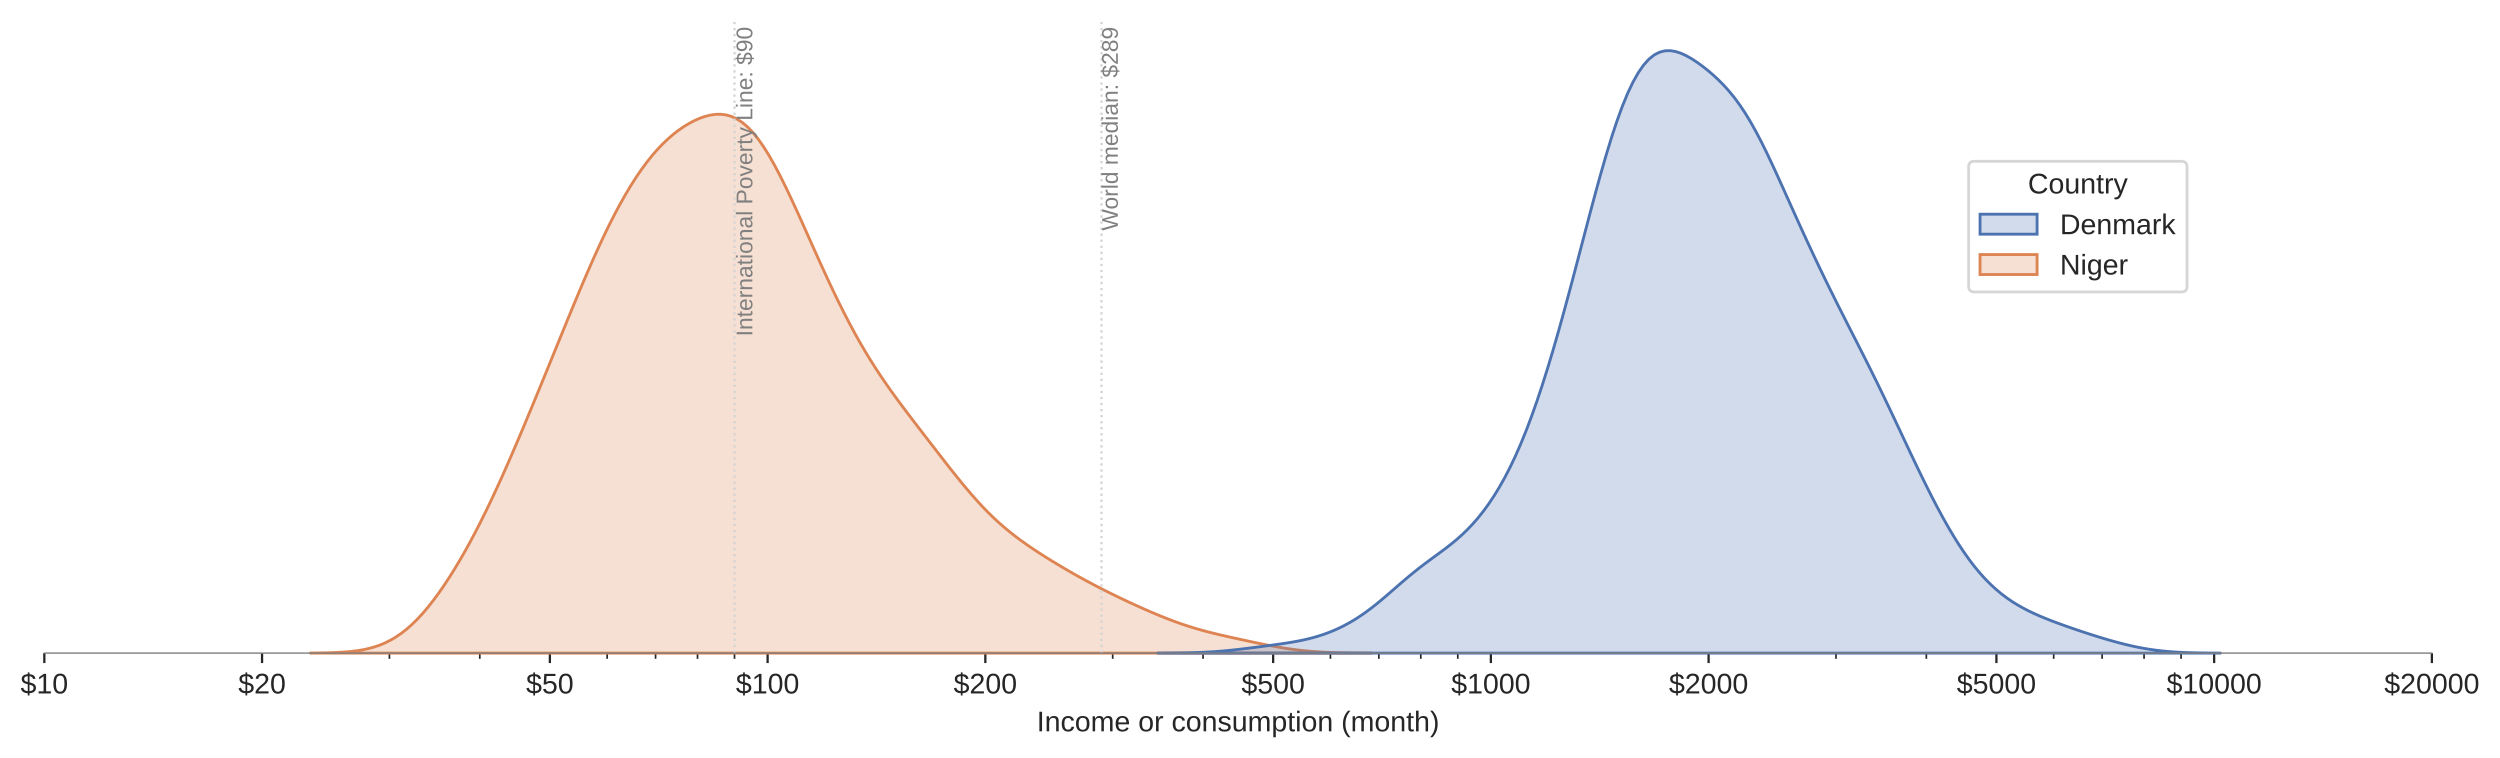
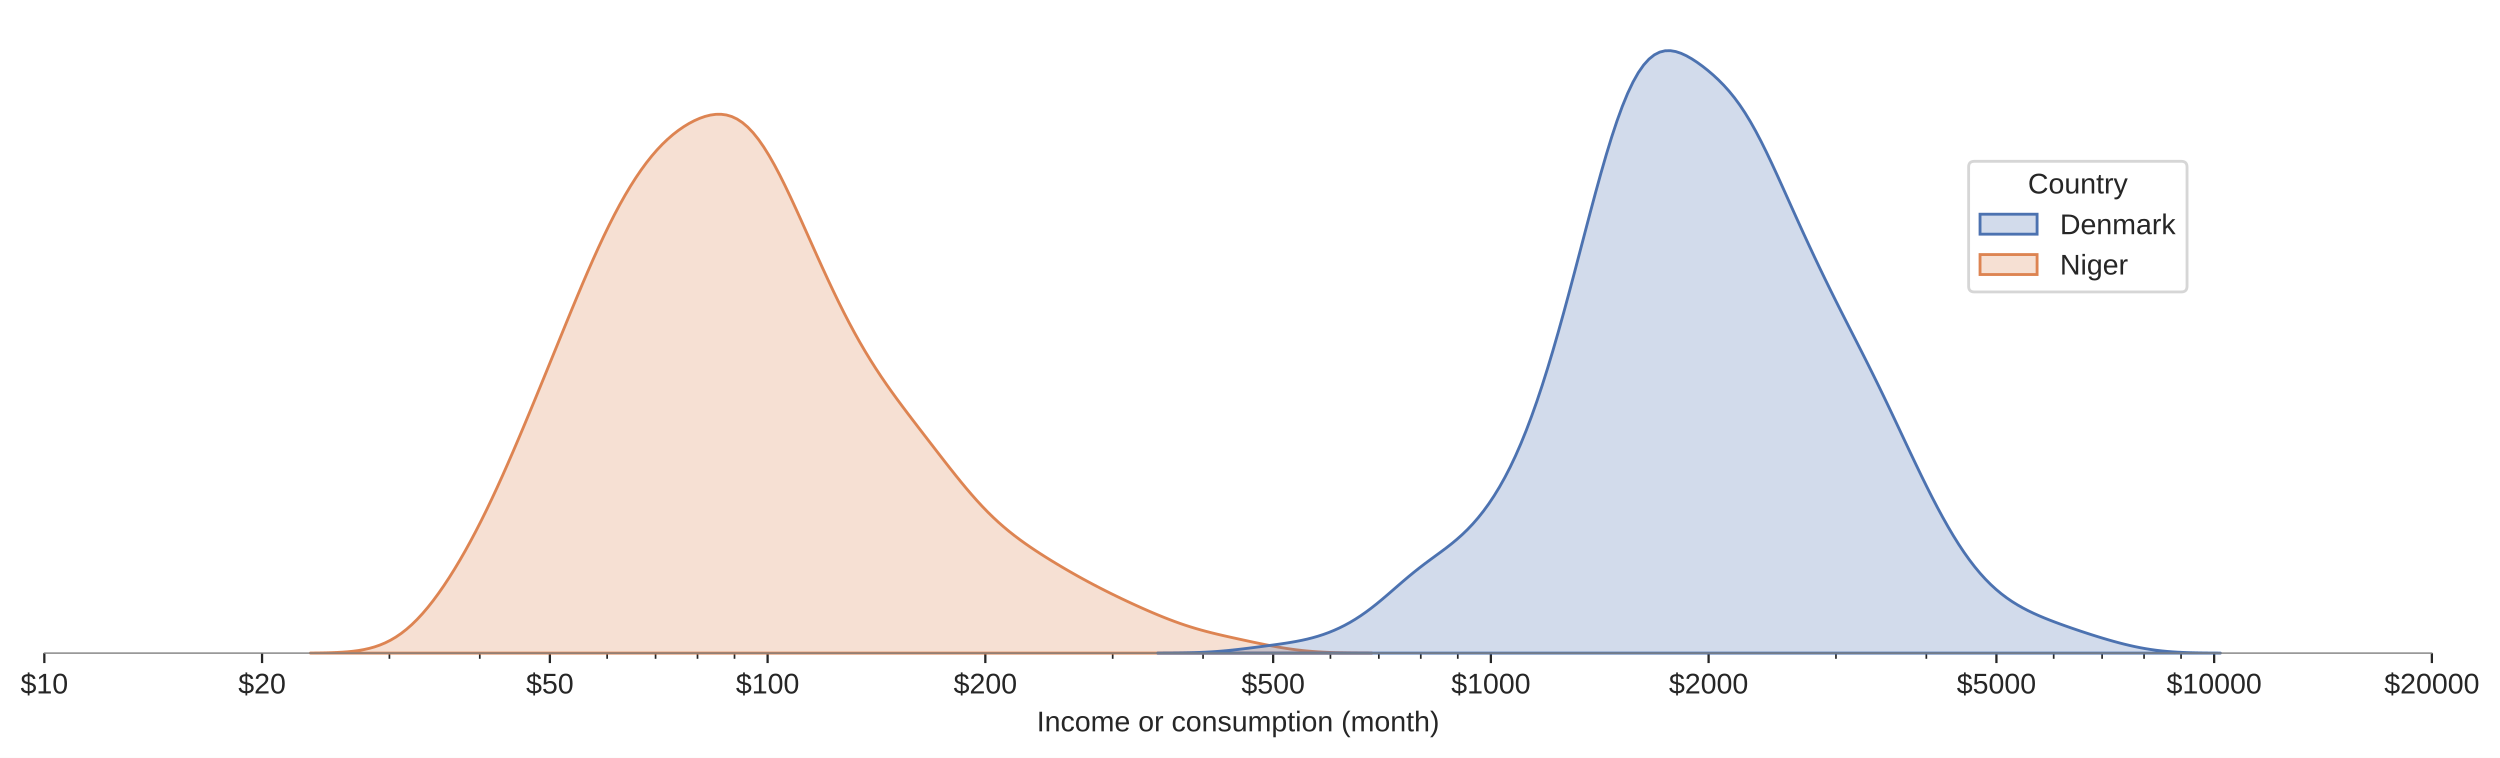
<svg xmlns="http://www.w3.org/2000/svg" xmlns:xlink="http://www.w3.org/1999/xlink" width="876.424pt" height="265.69pt" viewBox="0 0 876.424 265.69" version="1.1">
  <defs>
    <style type="text/css">*{stroke-linejoin: round; stroke-linecap: butt}</style>
  </defs>
  <g id="figure_1">
    <g id="patch_1">
      <path d="M 0 265.69  L 876.424 265.69  L 876.424 0  L 0 0  z " style="fill: #ffffff" />
    </g>
    <g id="axes_1">
      <g id="patch_2">
        <path d="M 15.541 228.96  L 852.541 228.96  L 852.541 7.2  L 15.541 7.2  z " style="fill: #ffffff" />
      </g>
      <g id="matplotlib.axis_1">
        <g id="xtick_1">
          <g id="line2d_1">
            <defs>
-               <path id="ma1f8198d21" d="M 0 0  L 0 3.5  " style="stroke: #262626; stroke-width: 0.8" />
+               <path id="mecbe6abd04" d="M 0 0  L 0 3.5  " style="stroke: #262626; stroke-width: 0.8" />
            </defs>
            <g>
-               <use xlink:href="#ma1f8198d21" x="15.541" y="228.96" style="fill: #262626; stroke: #262626; stroke-width: 0.8" />
+               <use xlink:href="#mecbe6abd04" x="15.541" y="228.96" style="fill: #262626; stroke: #262626; stroke-width: 0.8" />
            </g>
          </g>
          <g id="text_1">
            <text style="font-size: 10px; font-family: 'Arial', 'DejaVu Sans', 'Liberation Sans', 'Bitstream Vera Sans', sans-serif; text-anchor: middle; fill: #262626" x="15.541" y="243.118" transform="rotate(-0 15.54141 243.1178)">$10</text>
          </g>
        </g>
        <g id="xtick_2">
          <g id="line2d_2">
            <g>
-               <use xlink:href="#ma1f8198d21" x="91.87" y="228.96" style="fill: #262626; stroke: #262626; stroke-width: 0.8" />
+               <use xlink:href="#mecbe6abd04" x="91.87" y="228.96" style="fill: #262626; stroke: #262626; stroke-width: 0.8" />
            </g>
          </g>
          <g id="text_2">
            <text style="font-size: 10px; font-family: 'Arial', 'DejaVu Sans', 'Liberation Sans', 'Bitstream Vera Sans', sans-serif; text-anchor: middle; fill: #262626" x="91.87" y="243.118" transform="rotate(-0 91.86974 243.1178)">$20</text>
          </g>
        </g>
        <g id="xtick_3">
          <g id="line2d_3">
            <g>
-               <use xlink:href="#ma1f8198d21" x="192.77" y="228.96" style="fill: #262626; stroke: #262626; stroke-width: 0.8" />
+               <use xlink:href="#mecbe6abd04" x="192.77" y="228.96" style="fill: #262626; stroke: #262626; stroke-width: 0.8" />
            </g>
          </g>
          <g id="text_3">
            <text style="font-size: 10px; font-family: 'Arial', 'DejaVu Sans', 'Liberation Sans', 'Bitstream Vera Sans', sans-serif; text-anchor: middle; fill: #262626" x="192.77" y="243.118" transform="rotate(-0 192.7703 243.1178)">$50</text>
          </g>
        </g>
        <g id="xtick_4">
          <g id="line2d_4">
            <g>
-               <use xlink:href="#ma1f8198d21" x="269.099" y="228.96" style="fill: #262626; stroke: #262626; stroke-width: 0.8" />
+               <use xlink:href="#mecbe6abd04" x="269.099" y="228.96" style="fill: #262626; stroke: #262626; stroke-width: 0.8" />
            </g>
          </g>
          <g id="text_4">
            <text style="font-size: 10px; font-family: 'Arial', 'DejaVu Sans', 'Liberation Sans', 'Bitstream Vera Sans', sans-serif; text-anchor: middle; fill: #262626" x="269.099" y="243.118" transform="rotate(-0 269.0986 243.1178)">$100</text>
          </g>
        </g>
        <g id="xtick_5">
          <g id="line2d_5">
            <g>
-               <use xlink:href="#ma1f8198d21" x="345.427" y="228.96" style="fill: #262626; stroke: #262626; stroke-width: 0.8" />
+               <use xlink:href="#mecbe6abd04" x="345.427" y="228.96" style="fill: #262626; stroke: #262626; stroke-width: 0.8" />
            </g>
          </g>
          <g id="text_5">
            <text style="font-size: 10px; font-family: 'Arial', 'DejaVu Sans', 'Liberation Sans', 'Bitstream Vera Sans', sans-serif; text-anchor: middle; fill: #262626" x="345.427" y="243.118" transform="rotate(-0 345.427 243.1178)">$200</text>
          </g>
        </g>
        <g id="xtick_6">
          <g id="line2d_6">
            <g>
-               <use xlink:href="#ma1f8198d21" x="446.328" y="228.96" style="fill: #262626; stroke: #262626; stroke-width: 0.8" />
+               <use xlink:href="#mecbe6abd04" x="446.328" y="228.96" style="fill: #262626; stroke: #262626; stroke-width: 0.8" />
            </g>
          </g>
          <g id="text_6">
            <text style="font-size: 10px; font-family: 'Arial', 'DejaVu Sans', 'Liberation Sans', 'Bitstream Vera Sans', sans-serif; text-anchor: middle; fill: #262626" x="446.328" y="243.118" transform="rotate(-0 446.3275 243.1178)">$500</text>
          </g>
        </g>
        <g id="xtick_7">
          <g id="line2d_7">
            <g>
-               <use xlink:href="#ma1f8198d21" x="522.656" y="228.96" style="fill: #262626; stroke: #262626; stroke-width: 0.8" />
+               <use xlink:href="#mecbe6abd04" x="522.656" y="228.96" style="fill: #262626; stroke: #262626; stroke-width: 0.8" />
            </g>
          </g>
          <g id="text_7">
            <text style="font-size: 10px; font-family: 'Arial', 'DejaVu Sans', 'Liberation Sans', 'Bitstream Vera Sans', sans-serif; text-anchor: middle; fill: #262626" x="522.656" y="243.118" transform="rotate(-0 522.6559 243.1178)">$1000</text>
          </g>
        </g>
        <g id="xtick_8">
          <g id="line2d_8">
            <g>
-               <use xlink:href="#ma1f8198d21" x="598.984" y="228.96" style="fill: #262626; stroke: #262626; stroke-width: 0.8" />
+               <use xlink:href="#mecbe6abd04" x="598.984" y="228.96" style="fill: #262626; stroke: #262626; stroke-width: 0.8" />
            </g>
          </g>
          <g id="text_8">
            <text style="font-size: 10px; font-family: 'Arial', 'DejaVu Sans', 'Liberation Sans', 'Bitstream Vera Sans', sans-serif; text-anchor: middle; fill: #262626" x="598.984" y="243.118" transform="rotate(-0 598.9842 243.1178)">$2000</text>
          </g>
        </g>
        <g id="xtick_9">
          <g id="line2d_9">
            <g>
-               <use xlink:href="#ma1f8198d21" x="699.885" y="228.96" style="fill: #262626; stroke: #262626; stroke-width: 0.8" />
+               <use xlink:href="#mecbe6abd04" x="699.885" y="228.96" style="fill: #262626; stroke: #262626; stroke-width: 0.8" />
            </g>
          </g>
          <g id="text_9">
            <text style="font-size: 10px; font-family: 'Arial', 'DejaVu Sans', 'Liberation Sans', 'Bitstream Vera Sans', sans-serif; text-anchor: middle; fill: #262626" x="699.885" y="243.118" transform="rotate(-0 699.8847 243.1178)">$5000</text>
          </g>
        </g>
        <g id="xtick_10">
          <g id="line2d_10">
            <g>
-               <use xlink:href="#ma1f8198d21" x="776.213" y="228.96" style="fill: #262626; stroke: #262626; stroke-width: 0.8" />
+               <use xlink:href="#mecbe6abd04" x="776.213" y="228.96" style="fill: #262626; stroke: #262626; stroke-width: 0.8" />
            </g>
          </g>
          <g id="text_10">
            <text style="font-size: 10px; font-family: 'Arial', 'DejaVu Sans', 'Liberation Sans', 'Bitstream Vera Sans', sans-serif; text-anchor: middle; fill: #262626" x="776.213" y="243.118" transform="rotate(-0 776.2131 243.1178)">$10000</text>
          </g>
        </g>
        <g id="xtick_11">
          <g id="line2d_11">
            <g>
-               <use xlink:href="#ma1f8198d21" x="852.541" y="228.96" style="fill: #262626; stroke: #262626; stroke-width: 0.8" />
+               <use xlink:href="#mecbe6abd04" x="852.541" y="228.96" style="fill: #262626; stroke: #262626; stroke-width: 0.8" />
            </g>
          </g>
          <g id="text_11">
            <text style="font-size: 10px; font-family: 'Arial', 'DejaVu Sans', 'Liberation Sans', 'Bitstream Vera Sans', sans-serif; text-anchor: middle; fill: #262626" x="852.541" y="243.118" transform="rotate(-0 852.5414 243.1178)">$20000</text>
          </g>
        </g>
        <g id="xtick_12">
          <g id="line2d_12">
            <defs>
-               <path id="med3a5dc1b5" d="M 0 0  L 0 2  " style="stroke: #262626; stroke-width: 0.6" />
+               <path id="mbf387635a9" d="M 0 0  L 0 2  " style="stroke: #262626; stroke-width: 0.6" />
            </defs>
            <g>
-               <use xlink:href="#med3a5dc1b5" x="136.519" y="228.96" style="fill: #262626; stroke: #262626; stroke-width: 0.6" />
+               <use xlink:href="#mbf387635a9" x="136.519" y="228.96" style="fill: #262626; stroke: #262626; stroke-width: 0.6" />
            </g>
          </g>
        </g>
        <g id="xtick_13">
          <g id="line2d_13">
            <g>
-               <use xlink:href="#med3a5dc1b5" x="168.198" y="228.96" style="fill: #262626; stroke: #262626; stroke-width: 0.6" />
+               <use xlink:href="#mbf387635a9" x="168.198" y="228.96" style="fill: #262626; stroke: #262626; stroke-width: 0.6" />
            </g>
          </g>
        </g>
        <g id="xtick_14">
          <g id="line2d_14">
            <g>
-               <use xlink:href="#med3a5dc1b5" x="212.847" y="228.96" style="fill: #262626; stroke: #262626; stroke-width: 0.6" />
+               <use xlink:href="#mbf387635a9" x="212.847" y="228.96" style="fill: #262626; stroke: #262626; stroke-width: 0.6" />
            </g>
          </g>
        </g>
        <g id="xtick_15">
          <g id="line2d_15">
            <g>
-               <use xlink:href="#med3a5dc1b5" x="229.822" y="228.96" style="fill: #262626; stroke: #262626; stroke-width: 0.6" />
+               <use xlink:href="#mbf387635a9" x="229.822" y="228.96" style="fill: #262626; stroke: #262626; stroke-width: 0.6" />
            </g>
          </g>
        </g>
        <g id="xtick_16">
          <g id="line2d_16">
            <g>
-               <use xlink:href="#med3a5dc1b5" x="244.526" y="228.96" style="fill: #262626; stroke: #262626; stroke-width: 0.6" />
+               <use xlink:href="#mbf387635a9" x="244.526" y="228.96" style="fill: #262626; stroke: #262626; stroke-width: 0.6" />
            </g>
          </g>
        </g>
        <g id="xtick_17">
          <g id="line2d_17">
            <g>
-               <use xlink:href="#med3a5dc1b5" x="257.496" y="228.96" style="fill: #262626; stroke: #262626; stroke-width: 0.6" />
+               <use xlink:href="#mbf387635a9" x="257.496" y="228.96" style="fill: #262626; stroke: #262626; stroke-width: 0.6" />
            </g>
          </g>
        </g>
        <g id="xtick_18">
          <g id="line2d_18">
            <g>
-               <use xlink:href="#med3a5dc1b5" x="390.076" y="228.96" style="fill: #262626; stroke: #262626; stroke-width: 0.6" />
+               <use xlink:href="#mbf387635a9" x="390.076" y="228.96" style="fill: #262626; stroke: #262626; stroke-width: 0.6" />
            </g>
          </g>
        </g>
        <g id="xtick_19">
          <g id="line2d_19">
            <g>
-               <use xlink:href="#med3a5dc1b5" x="421.755" y="228.96" style="fill: #262626; stroke: #262626; stroke-width: 0.6" />
+               <use xlink:href="#mbf387635a9" x="421.755" y="228.96" style="fill: #262626; stroke: #262626; stroke-width: 0.6" />
            </g>
          </g>
        </g>
        <g id="xtick_20">
          <g id="line2d_20">
            <g>
-               <use xlink:href="#med3a5dc1b5" x="466.404" y="228.96" style="fill: #262626; stroke: #262626; stroke-width: 0.6" />
+               <use xlink:href="#mbf387635a9" x="466.404" y="228.96" style="fill: #262626; stroke: #262626; stroke-width: 0.6" />
            </g>
          </g>
        </g>
        <g id="xtick_21">
          <g id="line2d_21">
            <g>
-               <use xlink:href="#med3a5dc1b5" x="483.379" y="228.96" style="fill: #262626; stroke: #262626; stroke-width: 0.6" />
+               <use xlink:href="#mbf387635a9" x="483.379" y="228.96" style="fill: #262626; stroke: #262626; stroke-width: 0.6" />
            </g>
          </g>
        </g>
        <g id="xtick_22">
          <g id="line2d_22">
            <g>
-               <use xlink:href="#med3a5dc1b5" x="498.084" y="228.96" style="fill: #262626; stroke: #262626; stroke-width: 0.6" />
+               <use xlink:href="#mbf387635a9" x="498.084" y="228.96" style="fill: #262626; stroke: #262626; stroke-width: 0.6" />
            </g>
          </g>
        </g>
        <g id="xtick_23">
          <g id="line2d_23">
            <g>
-               <use xlink:href="#med3a5dc1b5" x="511.054" y="228.96" style="fill: #262626; stroke: #262626; stroke-width: 0.6" />
+               <use xlink:href="#mbf387635a9" x="511.054" y="228.96" style="fill: #262626; stroke: #262626; stroke-width: 0.6" />
            </g>
          </g>
        </g>
        <g id="xtick_24">
          <g id="line2d_24">
            <g>
-               <use xlink:href="#med3a5dc1b5" x="643.633" y="228.96" style="fill: #262626; stroke: #262626; stroke-width: 0.6" />
+               <use xlink:href="#mbf387635a9" x="643.633" y="228.96" style="fill: #262626; stroke: #262626; stroke-width: 0.6" />
            </g>
          </g>
        </g>
        <g id="xtick_25">
          <g id="line2d_25">
            <g>
-               <use xlink:href="#med3a5dc1b5" x="675.313" y="228.96" style="fill: #262626; stroke: #262626; stroke-width: 0.6" />
+               <use xlink:href="#mbf387635a9" x="675.313" y="228.96" style="fill: #262626; stroke: #262626; stroke-width: 0.6" />
            </g>
          </g>
        </g>
        <g id="xtick_26">
          <g id="line2d_26">
            <g>
-               <use xlink:href="#med3a5dc1b5" x="719.962" y="228.96" style="fill: #262626; stroke: #262626; stroke-width: 0.6" />
+               <use xlink:href="#mbf387635a9" x="719.962" y="228.96" style="fill: #262626; stroke: #262626; stroke-width: 0.6" />
            </g>
          </g>
        </g>
        <g id="xtick_27">
          <g id="line2d_27">
            <g>
-               <use xlink:href="#med3a5dc1b5" x="736.937" y="228.96" style="fill: #262626; stroke: #262626; stroke-width: 0.6" />
+               <use xlink:href="#mbf387635a9" x="736.937" y="228.96" style="fill: #262626; stroke: #262626; stroke-width: 0.6" />
            </g>
          </g>
        </g>
        <g id="xtick_28">
          <g id="line2d_28">
            <g>
-               <use xlink:href="#med3a5dc1b5" x="751.641" y="228.96" style="fill: #262626; stroke: #262626; stroke-width: 0.6" />
+               <use xlink:href="#mbf387635a9" x="751.641" y="228.96" style="fill: #262626; stroke: #262626; stroke-width: 0.6" />
            </g>
          </g>
        </g>
        <g id="xtick_29">
          <g id="line2d_29">
            <g>
-               <use xlink:href="#med3a5dc1b5" x="764.611" y="228.96" style="fill: #262626; stroke: #262626; stroke-width: 0.6" />
+               <use xlink:href="#mbf387635a9" x="764.611" y="228.96" style="fill: #262626; stroke: #262626; stroke-width: 0.6" />
            </g>
          </g>
        </g>
        <g id="text_12">
          <text style="font-size: 10px; font-family: 'Arial', 'DejaVu Sans', 'Liberation Sans', 'Bitstream Vera Sans', sans-serif; text-anchor: middle; fill: #262626" x="434.041" y="256.385" transform="rotate(-0 434.0414 256.385)">Income or consumption (month)</text>
        </g>
      </g>
      <g id="matplotlib.axis_2" />
      <g id="FillBetweenPolyCollection_1">
        <defs>
-           <path id="m4225e11577" d="M 108.839 -36.759  L 108.839 -36.73  L 110.709 -36.73  L 112.578 -36.73  L 114.448 -36.73  L 116.317 -36.73  L 118.187 -36.73  L 120.056 -36.73  L 121.926 -36.73  L 123.795 -36.73  L 125.665 -36.73  L 127.534 -36.73  L 129.404 -36.73  L 131.273 -36.73  L 133.143 -36.73  L 135.012 -36.73  L 136.882 -36.73  L 138.751 -36.73  L 140.621 -36.73  L 142.49 -36.73  L 144.36 -36.73  L 146.229 -36.73  L 148.099 -36.73  L 149.968 -36.73  L 151.837 -36.73  L 153.707 -36.73  L 155.576 -36.73  L 157.446 -36.73  L 159.315 -36.73  L 161.185 -36.73  L 163.054 -36.73  L 164.924 -36.73  L 166.793 -36.73  L 168.663 -36.73  L 170.532 -36.73  L 172.402 -36.73  L 174.271 -36.73  L 176.141 -36.73  L 178.01 -36.73  L 179.88 -36.73  L 181.749 -36.73  L 183.619 -36.73  L 185.488 -36.73  L 187.358 -36.73  L 189.227 -36.73  L 191.097 -36.73  L 192.966 -36.73  L 194.836 -36.73  L 196.705 -36.73  L 198.575 -36.73  L 200.444 -36.73  L 202.314 -36.73  L 204.183 -36.73  L 206.053 -36.73  L 207.922 -36.73  L 209.792 -36.73  L 211.661 -36.73  L 213.531 -36.73  L 215.4 -36.73  L 217.27 -36.73  L 219.139 -36.73  L 221.009 -36.73  L 222.878 -36.73  L 224.748 -36.73  L 226.617 -36.73  L 228.487 -36.73  L 230.356 -36.73  L 232.226 -36.73  L 234.095 -36.73  L 235.965 -36.73  L 237.834 -36.73  L 239.704 -36.73  L 241.573 -36.73  L 243.443 -36.73  L 245.312 -36.73  L 247.182 -36.73  L 249.051 -36.73  L 250.921 -36.73  L 252.79 -36.73  L 254.66 -36.73  L 256.529 -36.73  L 258.399 -36.73  L 260.268 -36.73  L 262.138 -36.73  L 264.007 -36.73  L 265.877 -36.73  L 267.746 -36.73  L 269.616 -36.73  L 271.485 -36.73  L 273.355 -36.73  L 275.224 -36.73  L 277.094 -36.73  L 278.963 -36.73  L 280.833 -36.73  L 282.702 -36.73  L 284.572 -36.73  L 286.441 -36.73  L 288.311 -36.73  L 290.18 -36.73  L 292.05 -36.73  L 293.919 -36.73  L 295.789 -36.73  L 297.658 -36.73  L 299.528 -36.73  L 301.397 -36.73  L 303.267 -36.73  L 305.136 -36.73  L 307.006 -36.73  L 308.875 -36.73  L 310.745 -36.73  L 312.614 -36.73  L 314.484 -36.73  L 316.353 -36.73  L 318.223 -36.73  L 320.092 -36.73  L 321.962 -36.73  L 323.831 -36.73  L 325.701 -36.73  L 327.57 -36.73  L 329.44 -36.73  L 331.309 -36.73  L 333.179 -36.73  L 335.048 -36.73  L 336.917 -36.73  L 338.787 -36.73  L 340.656 -36.73  L 342.526 -36.73  L 344.395 -36.73  L 346.265 -36.73  L 348.134 -36.73  L 350.004 -36.73  L 351.873 -36.73  L 353.743 -36.73  L 355.612 -36.73  L 357.482 -36.73  L 359.351 -36.73  L 361.221 -36.73  L 363.09 -36.73  L 364.96 -36.73  L 366.829 -36.73  L 368.699 -36.73  L 370.568 -36.73  L 372.438 -36.73  L 374.307 -36.73  L 376.177 -36.73  L 378.046 -36.73  L 379.916 -36.73  L 381.785 -36.73  L 383.655 -36.73  L 385.524 -36.73  L 387.394 -36.73  L 389.263 -36.73  L 391.133 -36.73  L 393.002 -36.73  L 394.872 -36.73  L 396.741 -36.73  L 398.611 -36.73  L 400.48 -36.73  L 402.35 -36.73  L 404.219 -36.73  L 406.089 -36.73  L 407.958 -36.73  L 409.828 -36.73  L 411.697 -36.73  L 413.567 -36.73  L 415.436 -36.73  L 417.306 -36.73  L 419.175 -36.73  L 421.045 -36.73  L 422.914 -36.73  L 424.784 -36.73  L 426.653 -36.73  L 428.523 -36.73  L 430.392 -36.73  L 432.262 -36.73  L 434.131 -36.73  L 436.001 -36.73  L 437.87 -36.73  L 439.74 -36.73  L 441.609 -36.73  L 443.479 -36.73  L 445.348 -36.73  L 447.218 -36.73  L 449.087 -36.73  L 450.957 -36.73  L 452.826 -36.73  L 454.696 -36.73  L 456.565 -36.73  L 458.435 -36.73  L 460.304 -36.73  L 462.174 -36.73  L 464.043 -36.73  L 465.913 -36.73  L 467.782 -36.73  L 469.652 -36.73  L 471.521 -36.73  L 473.391 -36.73  L 475.26 -36.73  L 477.13 -36.73  L 478.999 -36.73  L 480.869 -36.73  L 480.869 -36.743  L 480.869 -36.743  L 478.999 -36.75  L 477.13 -36.761  L 475.26 -36.776  L 473.391 -36.796  L 471.521 -36.825  L 469.652 -36.863  L 467.782 -36.914  L 465.913 -36.98  L 464.043 -37.065  L 462.174 -37.17  L 460.304 -37.299  L 458.435 -37.455  L 456.565 -37.64  L 454.696 -37.854  L 452.826 -38.099  L 450.957 -38.373  L 449.087 -38.675  L 447.218 -39.002  L 445.348 -39.351  L 443.479 -39.717  L 441.609 -40.098  L 439.74 -40.488  L 437.87 -40.885  L 436.001 -41.287  L 434.131 -41.693  L 432.262 -42.103  L 430.392 -42.519  L 428.523 -42.945  L 426.653 -43.384  L 424.784 -43.841  L 422.914 -44.32  L 421.045 -44.827  L 419.175 -45.363  L 417.306 -45.933  L 415.436 -46.538  L 413.567 -47.176  L 411.697 -47.849  L 409.828 -48.553  L 407.958 -49.287  L 406.089 -50.047  L 404.219 -50.831  L 402.35 -51.635  L 400.48 -52.458  L 398.611 -53.298  L 396.741 -54.153  L 394.872 -55.023  L 393.002 -55.908  L 391.133 -56.808  L 389.263 -57.724  L 387.394 -58.658  L 385.524 -59.609  L 383.655 -60.58  L 381.785 -61.57  L 379.916 -62.581  L 378.046 -63.613  L 376.177 -64.665  L 374.307 -65.737  L 372.438 -66.83  L 370.568 -67.943  L 368.699 -69.078  L 366.829 -70.236  L 364.96 -71.421  L 363.09 -72.636  L 361.221 -73.888  L 359.351 -75.183  L 357.482 -76.53  L 355.612 -77.939  L 353.743 -79.418  L 351.873 -80.976  L 350.004 -82.621  L 348.134 -84.359  L 346.265 -86.192  L 344.395 -88.122  L 342.526 -90.145  L 340.656 -92.255  L 338.787 -94.444  L 336.917 -96.7  L 335.048 -99.011  L 333.179 -101.365  L 331.309 -103.75  L 329.44 -106.155  L 327.57 -108.571  L 325.701 -110.993  L 323.831 -113.419  L 321.962 -115.849  L 320.092 -118.288  L 318.223 -120.744  L 316.353 -123.227  L 314.484 -125.749  L 312.614 -128.326  L 310.745 -130.973  L 308.875 -133.705  L 307.006 -136.538  L 305.136 -139.485  L 303.267 -142.557  L 301.397 -145.763  L 299.528 -149.108  L 297.658 -152.591  L 295.789 -156.211  L 293.919 -159.96  L 292.05 -163.827  L 290.18 -167.799  L 288.311 -171.856  L 286.441 -175.98  L 284.572 -180.147  L 282.702 -184.329  L 280.833 -188.498  L 278.963 -192.62  L 277.094 -196.658  L 275.224 -200.572  L 273.355 -204.321  L 271.485 -207.862  L 269.616 -211.153  L 267.746 -214.154  L 265.877 -216.834  L 264.007 -219.165  L 262.138 -221.131  L 260.268 -222.727  L 258.399 -223.956  L 256.529 -224.834  L 254.66 -225.382  L 252.79 -225.629  L 250.921 -225.607  L 249.051 -225.347  L 247.182 -224.877  L 245.312 -224.221  L 243.443 -223.397  L 241.573 -222.415  L 239.704 -221.28  L 237.834 -219.991  L 235.965 -218.541  L 234.095 -216.925  L 232.226 -215.135  L 230.356 -213.161  L 228.487 -210.999  L 226.617 -208.644  L 224.748 -206.093  L 222.878 -203.345  L 221.009 -200.401  L 219.139 -197.263  L 217.27 -193.937  L 215.4 -190.426  L 213.531 -186.739  L 211.661 -182.887  L 209.792 -178.883  L 207.922 -174.741  L 206.053 -170.48  L 204.183 -166.119  L 202.314 -161.676  L 200.444 -157.173  L 198.575 -152.627  L 196.705 -148.054  L 194.836 -143.468  L 192.966 -138.881  L 191.097 -134.302  L 189.227 -129.738  L 187.358 -125.198  L 185.488 -120.687  L 183.619 -116.213  L 181.749 -111.787  L 179.88 -107.418  L 178.01 -103.119  L 176.141 -98.901  L 174.271 -94.778  L 172.402 -90.759  L 170.532 -86.856  L 168.663 -83.074  L 166.793 -79.421  L 164.924 -75.898  L 163.054 -72.509  L 161.185 -69.255  L 159.315 -66.138  L 157.446 -63.16  L 155.576 -60.326  L 153.707 -57.641  L 151.837 -55.112  L 149.968 -52.747  L 148.099 -50.554  L 146.229 -48.54  L 144.36 -46.71  L 142.49 -45.068  L 140.621 -43.613  L 138.751 -42.34  L 136.882 -41.244  L 135.012 -40.313  L 133.143 -39.535  L 131.273 -38.895  L 129.404 -38.377  L 127.534 -37.964  L 125.665 -37.641  L 123.795 -37.392  L 121.926 -37.204  L 120.056 -37.064  L 118.187 -36.962  L 116.317 -36.888  L 114.448 -36.836  L 112.578 -36.8  L 110.709 -36.775  L 108.839 -36.759  z " style="stroke: #dd8452" />
+           <path id="m3362340165" d="M 108.839 -36.759  L 108.839 -36.73  L 110.709 -36.73  L 112.578 -36.73  L 114.448 -36.73  L 116.317 -36.73  L 118.187 -36.73  L 120.056 -36.73  L 121.926 -36.73  L 123.795 -36.73  L 125.665 -36.73  L 127.534 -36.73  L 129.404 -36.73  L 131.273 -36.73  L 133.143 -36.73  L 135.012 -36.73  L 136.882 -36.73  L 138.751 -36.73  L 140.621 -36.73  L 142.49 -36.73  L 144.36 -36.73  L 146.229 -36.73  L 148.099 -36.73  L 149.968 -36.73  L 151.837 -36.73  L 153.707 -36.73  L 155.576 -36.73  L 157.446 -36.73  L 159.315 -36.73  L 161.185 -36.73  L 163.054 -36.73  L 164.924 -36.73  L 166.793 -36.73  L 168.663 -36.73  L 170.532 -36.73  L 172.402 -36.73  L 174.271 -36.73  L 176.141 -36.73  L 178.01 -36.73  L 179.88 -36.73  L 181.749 -36.73  L 183.619 -36.73  L 185.488 -36.73  L 187.358 -36.73  L 189.227 -36.73  L 191.097 -36.73  L 192.966 -36.73  L 194.836 -36.73  L 196.705 -36.73  L 198.575 -36.73  L 200.444 -36.73  L 202.314 -36.73  L 204.183 -36.73  L 206.053 -36.73  L 207.922 -36.73  L 209.792 -36.73  L 211.661 -36.73  L 213.531 -36.73  L 215.4 -36.73  L 217.27 -36.73  L 219.139 -36.73  L 221.009 -36.73  L 222.878 -36.73  L 224.748 -36.73  L 226.617 -36.73  L 228.487 -36.73  L 230.356 -36.73  L 232.226 -36.73  L 234.095 -36.73  L 235.965 -36.73  L 237.834 -36.73  L 239.704 -36.73  L 241.573 -36.73  L 243.443 -36.73  L 245.312 -36.73  L 247.182 -36.73  L 249.051 -36.73  L 250.921 -36.73  L 252.79 -36.73  L 254.66 -36.73  L 256.529 -36.73  L 258.399 -36.73  L 260.268 -36.73  L 262.138 -36.73  L 264.007 -36.73  L 265.877 -36.73  L 267.746 -36.73  L 269.616 -36.73  L 271.485 -36.73  L 273.355 -36.73  L 275.224 -36.73  L 277.094 -36.73  L 278.963 -36.73  L 280.833 -36.73  L 282.702 -36.73  L 284.572 -36.73  L 286.441 -36.73  L 288.311 -36.73  L 290.18 -36.73  L 292.05 -36.73  L 293.919 -36.73  L 295.789 -36.73  L 297.658 -36.73  L 299.528 -36.73  L 301.397 -36.73  L 303.267 -36.73  L 305.136 -36.73  L 307.006 -36.73  L 308.875 -36.73  L 310.745 -36.73  L 312.614 -36.73  L 314.484 -36.73  L 316.353 -36.73  L 318.223 -36.73  L 320.092 -36.73  L 321.962 -36.73  L 323.831 -36.73  L 325.701 -36.73  L 327.57 -36.73  L 329.44 -36.73  L 331.309 -36.73  L 333.179 -36.73  L 335.048 -36.73  L 336.917 -36.73  L 338.787 -36.73  L 340.656 -36.73  L 342.526 -36.73  L 344.395 -36.73  L 346.265 -36.73  L 348.134 -36.73  L 350.004 -36.73  L 351.873 -36.73  L 353.743 -36.73  L 355.612 -36.73  L 357.482 -36.73  L 359.351 -36.73  L 361.221 -36.73  L 363.09 -36.73  L 364.96 -36.73  L 366.829 -36.73  L 368.699 -36.73  L 370.568 -36.73  L 372.438 -36.73  L 374.307 -36.73  L 376.177 -36.73  L 378.046 -36.73  L 379.916 -36.73  L 381.785 -36.73  L 383.655 -36.73  L 385.524 -36.73  L 387.394 -36.73  L 389.263 -36.73  L 391.133 -36.73  L 393.002 -36.73  L 394.872 -36.73  L 396.741 -36.73  L 398.611 -36.73  L 400.48 -36.73  L 402.35 -36.73  L 404.219 -36.73  L 406.089 -36.73  L 407.958 -36.73  L 409.828 -36.73  L 411.697 -36.73  L 413.567 -36.73  L 415.436 -36.73  L 417.306 -36.73  L 419.175 -36.73  L 421.045 -36.73  L 422.914 -36.73  L 424.784 -36.73  L 426.653 -36.73  L 428.523 -36.73  L 430.392 -36.73  L 432.262 -36.73  L 434.131 -36.73  L 436.001 -36.73  L 437.87 -36.73  L 439.74 -36.73  L 441.609 -36.73  L 443.479 -36.73  L 445.348 -36.73  L 447.218 -36.73  L 449.087 -36.73  L 450.957 -36.73  L 452.826 -36.73  L 454.696 -36.73  L 456.565 -36.73  L 458.435 -36.73  L 460.304 -36.73  L 462.174 -36.73  L 464.043 -36.73  L 465.913 -36.73  L 467.782 -36.73  L 469.652 -36.73  L 471.521 -36.73  L 473.391 -36.73  L 475.26 -36.73  L 477.13 -36.73  L 478.999 -36.73  L 480.869 -36.73  L 480.869 -36.743  L 480.869 -36.743  L 478.999 -36.75  L 477.13 -36.761  L 475.26 -36.776  L 473.391 -36.796  L 471.521 -36.825  L 469.652 -36.863  L 467.782 -36.914  L 465.913 -36.98  L 464.043 -37.065  L 462.174 -37.17  L 460.304 -37.299  L 458.435 -37.455  L 456.565 -37.64  L 454.696 -37.854  L 452.826 -38.099  L 450.957 -38.373  L 449.087 -38.675  L 447.218 -39.002  L 445.348 -39.351  L 443.479 -39.717  L 441.609 -40.098  L 439.74 -40.488  L 437.87 -40.885  L 436.001 -41.287  L 434.131 -41.693  L 432.262 -42.103  L 430.392 -42.519  L 428.523 -42.945  L 426.653 -43.384  L 424.784 -43.841  L 422.914 -44.32  L 421.045 -44.827  L 419.175 -45.363  L 417.306 -45.933  L 415.436 -46.538  L 413.567 -47.176  L 411.697 -47.849  L 409.828 -48.553  L 407.958 -49.287  L 406.089 -50.047  L 404.219 -50.831  L 402.35 -51.635  L 400.48 -52.458  L 398.611 -53.298  L 396.741 -54.153  L 394.872 -55.023  L 393.002 -55.908  L 391.133 -56.808  L 389.263 -57.724  L 387.394 -58.658  L 385.524 -59.609  L 383.655 -60.58  L 381.785 -61.57  L 379.916 -62.581  L 378.046 -63.613  L 376.177 -64.665  L 374.307 -65.737  L 372.438 -66.83  L 370.568 -67.943  L 368.699 -69.078  L 366.829 -70.236  L 364.96 -71.421  L 363.09 -72.636  L 361.221 -73.888  L 359.351 -75.183  L 357.482 -76.53  L 355.612 -77.939  L 353.743 -79.418  L 351.873 -80.976  L 350.004 -82.621  L 348.134 -84.359  L 346.265 -86.192  L 344.395 -88.122  L 342.526 -90.145  L 340.656 -92.255  L 338.787 -94.444  L 336.917 -96.7  L 335.048 -99.011  L 333.179 -101.365  L 331.309 -103.75  L 329.44 -106.155  L 327.57 -108.571  L 325.701 -110.993  L 323.831 -113.419  L 321.962 -115.849  L 320.092 -118.288  L 318.223 -120.744  L 316.353 -123.227  L 314.484 -125.749  L 312.614 -128.326  L 310.745 -130.973  L 308.875 -133.705  L 307.006 -136.538  L 305.136 -139.485  L 303.267 -142.557  L 301.397 -145.763  L 299.528 -149.108  L 297.658 -152.591  L 295.789 -156.211  L 293.919 -159.96  L 292.05 -163.827  L 290.18 -167.799  L 288.311 -171.856  L 286.441 -175.98  L 284.572 -180.147  L 282.702 -184.329  L 280.833 -188.498  L 278.963 -192.62  L 277.094 -196.658  L 275.224 -200.572  L 273.355 -204.321  L 271.485 -207.862  L 269.616 -211.153  L 267.746 -214.154  L 265.877 -216.834  L 264.007 -219.165  L 262.138 -221.131  L 260.268 -222.727  L 258.399 -223.956  L 256.529 -224.834  L 254.66 -225.382  L 252.79 -225.629  L 250.921 -225.607  L 249.051 -225.347  L 247.182 -224.877  L 245.312 -224.221  L 243.443 -223.397  L 241.573 -222.415  L 239.704 -221.28  L 237.834 -219.991  L 235.965 -218.541  L 234.095 -216.925  L 232.226 -215.135  L 230.356 -213.161  L 228.487 -210.999  L 226.617 -208.644  L 224.748 -206.093  L 222.878 -203.345  L 221.009 -200.401  L 219.139 -197.263  L 217.27 -193.937  L 215.4 -190.426  L 213.531 -186.739  L 211.661 -182.887  L 209.792 -178.883  L 207.922 -174.741  L 206.053 -170.48  L 204.183 -166.119  L 202.314 -161.676  L 200.444 -157.173  L 198.575 -152.627  L 196.705 -148.054  L 194.836 -143.468  L 192.966 -138.881  L 191.097 -134.302  L 189.227 -129.738  L 187.358 -125.198  L 185.488 -120.687  L 183.619 -116.213  L 181.749 -111.787  L 179.88 -107.418  L 178.01 -103.119  L 176.141 -98.901  L 174.271 -94.778  L 172.402 -90.759  L 170.532 -86.856  L 168.663 -83.074  L 166.793 -79.421  L 164.924 -75.898  L 163.054 -72.509  L 161.185 -69.255  L 159.315 -66.138  L 157.446 -63.16  L 155.576 -60.326  L 153.707 -57.641  L 151.837 -55.112  L 149.968 -52.747  L 148.099 -50.554  L 146.229 -48.54  L 144.36 -46.71  L 142.49 -45.068  L 140.621 -43.613  L 138.751 -42.34  L 136.882 -41.244  L 135.012 -40.313  L 133.143 -39.535  L 131.273 -38.895  L 129.404 -38.377  L 127.534 -37.964  L 125.665 -37.641  L 123.795 -37.392  L 121.926 -37.204  L 120.056 -37.064  L 118.187 -36.962  L 116.317 -36.888  L 114.448 -36.836  L 112.578 -36.8  L 110.709 -36.775  L 108.839 -36.759  z " style="stroke: #dd8452" />
        </defs>
        <g>
-           <use xlink:href="#m4225e11577" x="0" y="265.69" style="fill: #dd8452; fill-opacity: 0.25; stroke: #dd8452" />
+           <use xlink:href="#m3362340165" x="0" y="265.69" style="fill: #dd8452; fill-opacity: 0.25; stroke: #dd8452" />
        </g>
      </g>
      <g id="FillBetweenPolyCollection_2">
        <defs>
-           <path id="mac5019addf" d="M 405.866 -36.741  L 405.866 -36.73  L 407.738 -36.73  L 409.61 -36.73  L 411.482 -36.73  L 413.354 -36.73  L 415.226 -36.73  L 417.098 -36.73  L 418.97 -36.73  L 420.842 -36.73  L 422.714 -36.73  L 424.586 -36.73  L 426.458 -36.73  L 428.33 -36.73  L 430.202 -36.73  L 432.074 -36.73  L 433.946 -36.73  L 435.818 -36.73  L 437.69 -36.73  L 439.562 -36.73  L 441.434 -36.73  L 443.306 -36.73  L 445.178 -36.73  L 447.05 -36.73  L 448.922 -36.73  L 450.794 -36.73  L 452.666 -36.73  L 454.538 -36.73  L 456.41 -36.73  L 458.282 -36.73  L 460.154 -36.73  L 462.026 -36.73  L 463.897 -36.73  L 465.769 -36.73  L 467.641 -36.73  L 469.513 -36.73  L 471.385 -36.73  L 473.257 -36.73  L 475.129 -36.73  L 477.001 -36.73  L 478.873 -36.73  L 480.745 -36.73  L 482.617 -36.73  L 484.489 -36.73  L 486.361 -36.73  L 488.233 -36.73  L 490.105 -36.73  L 491.977 -36.73  L 493.849 -36.73  L 495.721 -36.73  L 497.593 -36.73  L 499.465 -36.73  L 501.337 -36.73  L 503.209 -36.73  L 505.081 -36.73  L 506.953 -36.73  L 508.825 -36.73  L 510.697 -36.73  L 512.569 -36.73  L 514.441 -36.73  L 516.313 -36.73  L 518.185 -36.73  L 520.057 -36.73  L 521.929 -36.73  L 523.801 -36.73  L 525.673 -36.73  L 527.545 -36.73  L 529.417 -36.73  L 531.289 -36.73  L 533.161 -36.73  L 535.033 -36.73  L 536.905 -36.73  L 538.777 -36.73  L 540.649 -36.73  L 542.521 -36.73  L 544.393 -36.73  L 546.265 -36.73  L 548.137 -36.73  L 550.009 -36.73  L 551.881 -36.73  L 553.753 -36.73  L 555.625 -36.73  L 557.497 -36.73  L 559.369 -36.73  L 561.241 -36.73  L 563.113 -36.73  L 564.985 -36.73  L 566.857 -36.73  L 568.729 -36.73  L 570.601 -36.73  L 572.473 -36.73  L 574.345 -36.73  L 576.217 -36.73  L 578.089 -36.73  L 579.961 -36.73  L 581.833 -36.73  L 583.705 -36.73  L 585.577 -36.73  L 587.448 -36.73  L 589.32 -36.73  L 591.192 -36.73  L 593.064 -36.73  L 594.936 -36.73  L 596.808 -36.73  L 598.68 -36.73  L 600.552 -36.73  L 602.424 -36.73  L 604.296 -36.73  L 606.168 -36.73  L 608.04 -36.73  L 609.912 -36.73  L 611.784 -36.73  L 613.656 -36.73  L 615.528 -36.73  L 617.4 -36.73  L 619.272 -36.73  L 621.144 -36.73  L 623.016 -36.73  L 624.888 -36.73  L 626.76 -36.73  L 628.632 -36.73  L 630.504 -36.73  L 632.376 -36.73  L 634.248 -36.73  L 636.12 -36.73  L 637.992 -36.73  L 639.864 -36.73  L 641.736 -36.73  L 643.608 -36.73  L 645.48 -36.73  L 647.352 -36.73  L 649.224 -36.73  L 651.096 -36.73  L 652.968 -36.73  L 654.84 -36.73  L 656.712 -36.73  L 658.584 -36.73  L 660.456 -36.73  L 662.328 -36.73  L 664.2 -36.73  L 666.072 -36.73  L 667.944 -36.73  L 669.816 -36.73  L 671.688 -36.73  L 673.56 -36.73  L 675.432 -36.73  L 677.304 -36.73  L 679.176 -36.73  L 681.048 -36.73  L 682.92 -36.73  L 684.792 -36.73  L 686.664 -36.73  L 688.536 -36.73  L 690.408 -36.73  L 692.28 -36.73  L 694.152 -36.73  L 696.024 -36.73  L 697.896 -36.73  L 699.768 -36.73  L 701.64 -36.73  L 703.512 -36.73  L 705.384 -36.73  L 707.256 -36.73  L 709.128 -36.73  L 710.999 -36.73  L 712.871 -36.73  L 714.743 -36.73  L 716.615 -36.73  L 718.487 -36.73  L 720.359 -36.73  L 722.231 -36.73  L 724.103 -36.73  L 725.975 -36.73  L 727.847 -36.73  L 729.719 -36.73  L 731.591 -36.73  L 733.463 -36.73  L 735.335 -36.73  L 737.207 -36.73  L 739.079 -36.73  L 740.951 -36.73  L 742.823 -36.73  L 744.695 -36.73  L 746.567 -36.73  L 748.439 -36.73  L 750.311 -36.73  L 752.183 -36.73  L 754.055 -36.73  L 755.927 -36.73  L 757.799 -36.73  L 759.671 -36.73  L 761.543 -36.73  L 763.415 -36.73  L 765.287 -36.73  L 767.159 -36.73  L 769.031 -36.73  L 770.903 -36.73  L 772.775 -36.73  L 774.647 -36.73  L 776.519 -36.73  L 778.391 -36.73  L 778.391 -36.743  L 778.391 -36.743  L 776.519 -36.752  L 774.647 -36.764  L 772.775 -36.783  L 770.903 -36.81  L 769.031 -36.847  L 767.159 -36.899  L 765.287 -36.969  L 763.415 -37.061  L 761.543 -37.179  L 759.671 -37.327  L 757.799 -37.509  L 755.927 -37.728  L 754.055 -37.987  L 752.183 -38.286  L 750.311 -38.625  L 748.439 -39.004  L 746.567 -39.419  L 744.695 -39.869  L 742.823 -40.35  L 740.951 -40.858  L 739.079 -41.39  L 737.207 -41.944  L 735.335 -42.516  L 733.463 -43.104  L 731.591 -43.707  L 729.719 -44.323  L 727.847 -44.953  L 725.975 -45.595  L 724.103 -46.251  L 722.231 -46.924  L 720.359 -47.616  L 718.487 -48.333  L 716.615 -49.081  L 714.743 -49.869  L 712.871 -50.707  L 710.999 -51.606  L 709.128 -52.58  L 707.256 -53.641  L 705.384 -54.805  L 703.512 -56.086  L 701.64 -57.498  L 699.768 -59.056  L 697.896 -60.773  L 696.024 -62.66  L 694.152 -64.726  L 692.28 -66.978  L 690.408 -69.42  L 688.536 -72.051  L 686.664 -74.868  L 684.792 -77.865  L 682.92 -81.031  L 681.048 -84.357  L 679.176 -87.826  L 677.304 -91.424  L 675.432 -95.135  L 673.56 -98.94  L 671.688 -102.82  L 669.816 -106.755  L 667.944 -110.725  L 666.072 -114.709  L 664.2 -118.687  L 662.328 -122.641  L 660.456 -126.557  L 658.584 -130.423  L 656.712 -134.237  L 654.84 -137.999  L 652.968 -141.717  L 651.096 -145.403  L 649.224 -149.074  L 647.352 -152.746  L 645.48 -156.437  L 643.608 -160.16  L 641.736 -163.928  L 639.864 -167.747  L 637.992 -171.624  L 636.12 -175.56  L 634.248 -179.555  L 632.376 -183.606  L 630.504 -187.708  L 628.632 -191.851  L 626.76 -196.016  L 624.888 -200.181  L 623.016 -204.312  L 621.144 -208.37  L 619.272 -212.311  L 617.4 -216.089  L 615.528 -219.663  L 613.656 -222.998  L 611.784 -226.074  L 609.912 -228.88  L 608.04 -231.424  L 606.168 -233.722  L 604.296 -235.803  L 602.424 -237.695  L 600.552 -239.43  L 598.68 -241.028  L 596.808 -242.505  L 594.936 -243.859  L 593.064 -245.079  L 591.192 -246.139  L 589.32 -247  L 587.448 -247.616  L 585.577 -247.93  L 583.705 -247.883  L 581.833 -247.414  L 579.961 -246.463  L 578.089 -244.976  L 576.217 -242.908  L 574.345 -240.224  L 572.473 -236.907  L 570.601 -232.958  L 568.729 -228.394  L 566.857 -223.255  L 564.985 -217.594  L 563.113 -211.481  L 561.241 -204.994  L 559.369 -198.217  L 557.497 -191.235  L 555.625 -184.131  L 553.753 -176.982  L 551.881 -169.858  L 550.009 -162.82  L 548.137 -155.924  L 546.265 -149.216  L 544.393 -142.738  L 542.521 -136.522  L 540.649 -130.597  L 538.777 -124.985  L 536.905 -119.702  L 535.033 -114.756  L 533.161 -110.15  L 531.289 -105.88  L 529.417 -101.935  L 527.545 -98.302  L 525.673 -94.964  L 523.801 -91.9  L 521.929 -89.092  L 520.057 -86.521  L 518.185 -84.168  L 516.313 -82.016  L 514.441 -80.047  L 512.569 -78.24  L 510.697 -76.575  L 508.825 -75.026  L 506.953 -73.566  L 505.081 -72.166  L 503.209 -70.796  L 501.337 -69.426  L 499.465 -68.034  L 497.593 -66.6  L 495.721 -65.116  L 493.849 -63.579  L 491.977 -61.996  L 490.105 -60.38  L 488.233 -58.751  L 486.361 -57.129  L 484.489 -55.537  L 482.617 -53.994  L 480.745 -52.519  L 478.873 -51.123  L 477.001 -49.816  L 475.129 -48.603  L 473.257 -47.485  L 471.385 -46.463  L 469.513 -45.532  L 467.641 -44.69  L 465.769 -43.932  L 463.897 -43.253  L 462.026 -42.649  L 460.154 -42.114  L 458.282 -41.642  L 456.41 -41.224  L 454.538 -40.854  L 452.666 -40.523  L 450.794 -40.222  L 448.922 -39.943  L 447.05 -39.679  L 445.178 -39.426  L 443.306 -39.177  L 441.434 -38.932  L 439.562 -38.691  L 437.69 -38.454  L 435.818 -38.225  L 433.946 -38.006  L 432.074 -37.801  L 430.202 -37.613  L 428.33 -37.445  L 426.458 -37.298  L 424.586 -37.172  L 422.714 -37.067  L 420.842 -36.982  L 418.97 -36.914  L 417.098 -36.862  L 415.226 -36.822  L 413.354 -36.793  L 411.482 -36.772  L 409.61 -36.758  L 407.738 -36.748  L 405.866 -36.741  z " style="stroke: #4c72b0" />
+           <path id="maee7a9409b" d="M 405.866 -36.741  L 405.866 -36.73  L 407.738 -36.73  L 409.61 -36.73  L 411.482 -36.73  L 413.354 -36.73  L 415.226 -36.73  L 417.098 -36.73  L 418.97 -36.73  L 420.842 -36.73  L 422.714 -36.73  L 424.586 -36.73  L 426.458 -36.73  L 428.33 -36.73  L 430.202 -36.73  L 432.074 -36.73  L 433.946 -36.73  L 435.818 -36.73  L 437.69 -36.73  L 439.562 -36.73  L 441.434 -36.73  L 443.306 -36.73  L 445.178 -36.73  L 447.05 -36.73  L 448.922 -36.73  L 450.794 -36.73  L 452.666 -36.73  L 454.538 -36.73  L 456.41 -36.73  L 458.282 -36.73  L 460.154 -36.73  L 462.026 -36.73  L 463.897 -36.73  L 465.769 -36.73  L 467.641 -36.73  L 469.513 -36.73  L 471.385 -36.73  L 473.257 -36.73  L 475.129 -36.73  L 477.001 -36.73  L 478.873 -36.73  L 480.745 -36.73  L 482.617 -36.73  L 484.489 -36.73  L 486.361 -36.73  L 488.233 -36.73  L 490.105 -36.73  L 491.977 -36.73  L 493.849 -36.73  L 495.721 -36.73  L 497.593 -36.73  L 499.465 -36.73  L 501.337 -36.73  L 503.209 -36.73  L 505.081 -36.73  L 506.953 -36.73  L 508.825 -36.73  L 510.697 -36.73  L 512.569 -36.73  L 514.441 -36.73  L 516.313 -36.73  L 518.185 -36.73  L 520.057 -36.73  L 521.929 -36.73  L 523.801 -36.73  L 525.673 -36.73  L 527.545 -36.73  L 529.417 -36.73  L 531.289 -36.73  L 533.161 -36.73  L 535.033 -36.73  L 536.905 -36.73  L 538.777 -36.73  L 540.649 -36.73  L 542.521 -36.73  L 544.393 -36.73  L 546.265 -36.73  L 548.137 -36.73  L 550.009 -36.73  L 551.881 -36.73  L 553.753 -36.73  L 555.625 -36.73  L 557.497 -36.73  L 559.369 -36.73  L 561.241 -36.73  L 563.113 -36.73  L 564.985 -36.73  L 566.857 -36.73  L 568.729 -36.73  L 570.601 -36.73  L 572.473 -36.73  L 574.345 -36.73  L 576.217 -36.73  L 578.089 -36.73  L 579.961 -36.73  L 581.833 -36.73  L 583.705 -36.73  L 585.577 -36.73  L 587.448 -36.73  L 589.32 -36.73  L 591.192 -36.73  L 593.064 -36.73  L 594.936 -36.73  L 596.808 -36.73  L 598.68 -36.73  L 600.552 -36.73  L 602.424 -36.73  L 604.296 -36.73  L 606.168 -36.73  L 608.04 -36.73  L 609.912 -36.73  L 611.784 -36.73  L 613.656 -36.73  L 615.528 -36.73  L 617.4 -36.73  L 619.272 -36.73  L 621.144 -36.73  L 623.016 -36.73  L 624.888 -36.73  L 626.76 -36.73  L 628.632 -36.73  L 630.504 -36.73  L 632.376 -36.73  L 634.248 -36.73  L 636.12 -36.73  L 637.992 -36.73  L 639.864 -36.73  L 641.736 -36.73  L 643.608 -36.73  L 645.48 -36.73  L 647.352 -36.73  L 649.224 -36.73  L 651.096 -36.73  L 652.968 -36.73  L 654.84 -36.73  L 656.712 -36.73  L 658.584 -36.73  L 660.456 -36.73  L 662.328 -36.73  L 664.2 -36.73  L 666.072 -36.73  L 667.944 -36.73  L 669.816 -36.73  L 671.688 -36.73  L 673.56 -36.73  L 675.432 -36.73  L 677.304 -36.73  L 679.176 -36.73  L 681.048 -36.73  L 682.92 -36.73  L 684.792 -36.73  L 686.664 -36.73  L 688.536 -36.73  L 690.408 -36.73  L 692.28 -36.73  L 694.152 -36.73  L 696.024 -36.73  L 697.896 -36.73  L 699.768 -36.73  L 701.64 -36.73  L 703.512 -36.73  L 705.384 -36.73  L 707.256 -36.73  L 709.128 -36.73  L 710.999 -36.73  L 712.871 -36.73  L 714.743 -36.73  L 716.615 -36.73  L 718.487 -36.73  L 720.359 -36.73  L 722.231 -36.73  L 724.103 -36.73  L 725.975 -36.73  L 727.847 -36.73  L 729.719 -36.73  L 731.591 -36.73  L 733.463 -36.73  L 735.335 -36.73  L 737.207 -36.73  L 739.079 -36.73  L 740.951 -36.73  L 742.823 -36.73  L 744.695 -36.73  L 746.567 -36.73  L 748.439 -36.73  L 750.311 -36.73  L 752.183 -36.73  L 754.055 -36.73  L 755.927 -36.73  L 757.799 -36.73  L 759.671 -36.73  L 761.543 -36.73  L 763.415 -36.73  L 765.287 -36.73  L 767.159 -36.73  L 769.031 -36.73  L 770.903 -36.73  L 772.775 -36.73  L 774.647 -36.73  L 776.519 -36.73  L 778.391 -36.73  L 778.391 -36.743  L 778.391 -36.743  L 776.519 -36.752  L 774.647 -36.764  L 772.775 -36.783  L 770.903 -36.81  L 769.031 -36.847  L 767.159 -36.899  L 765.287 -36.969  L 763.415 -37.061  L 761.543 -37.179  L 759.671 -37.327  L 757.799 -37.509  L 755.927 -37.728  L 754.055 -37.987  L 752.183 -38.286  L 750.311 -38.625  L 748.439 -39.004  L 746.567 -39.419  L 744.695 -39.869  L 742.823 -40.35  L 740.951 -40.858  L 739.079 -41.39  L 737.207 -41.944  L 735.335 -42.516  L 733.463 -43.104  L 731.591 -43.707  L 729.719 -44.323  L 727.847 -44.953  L 725.975 -45.595  L 724.103 -46.251  L 722.231 -46.924  L 720.359 -47.616  L 718.487 -48.333  L 716.615 -49.081  L 714.743 -49.869  L 712.871 -50.707  L 710.999 -51.606  L 709.128 -52.58  L 707.256 -53.641  L 705.384 -54.805  L 703.512 -56.086  L 701.64 -57.498  L 699.768 -59.056  L 697.896 -60.773  L 696.024 -62.66  L 694.152 -64.726  L 692.28 -66.978  L 690.408 -69.42  L 688.536 -72.051  L 686.664 -74.868  L 684.792 -77.865  L 682.92 -81.031  L 681.048 -84.357  L 679.176 -87.826  L 677.304 -91.424  L 675.432 -95.135  L 673.56 -98.94  L 671.688 -102.82  L 669.816 -106.755  L 667.944 -110.725  L 666.072 -114.709  L 664.2 -118.687  L 662.328 -122.641  L 660.456 -126.557  L 658.584 -130.423  L 656.712 -134.237  L 654.84 -137.999  L 652.968 -141.717  L 651.096 -145.403  L 649.224 -149.074  L 647.352 -152.746  L 645.48 -156.437  L 643.608 -160.16  L 641.736 -163.928  L 639.864 -167.747  L 637.992 -171.624  L 636.12 -175.56  L 634.248 -179.555  L 632.376 -183.606  L 630.504 -187.708  L 628.632 -191.851  L 626.76 -196.016  L 624.888 -200.181  L 623.016 -204.312  L 621.144 -208.37  L 619.272 -212.311  L 617.4 -216.089  L 615.528 -219.663  L 613.656 -222.998  L 611.784 -226.074  L 609.912 -228.88  L 608.04 -231.424  L 606.168 -233.722  L 604.296 -235.803  L 602.424 -237.695  L 600.552 -239.43  L 598.68 -241.028  L 596.808 -242.505  L 594.936 -243.859  L 593.064 -245.079  L 591.192 -246.139  L 589.32 -247  L 587.448 -247.616  L 585.577 -247.93  L 583.705 -247.883  L 581.833 -247.414  L 579.961 -246.463  L 578.089 -244.976  L 576.217 -242.908  L 574.345 -240.224  L 572.473 -236.907  L 570.601 -232.958  L 568.729 -228.394  L 566.857 -223.255  L 564.985 -217.594  L 563.113 -211.481  L 561.241 -204.994  L 559.369 -198.217  L 557.497 -191.235  L 555.625 -184.131  L 553.753 -176.982  L 551.881 -169.858  L 550.009 -162.82  L 548.137 -155.924  L 546.265 -149.216  L 544.393 -142.738  L 542.521 -136.522  L 540.649 -130.597  L 538.777 -124.985  L 536.905 -119.702  L 535.033 -114.756  L 533.161 -110.15  L 531.289 -105.88  L 529.417 -101.935  L 527.545 -98.302  L 525.673 -94.964  L 523.801 -91.9  L 521.929 -89.092  L 520.057 -86.521  L 518.185 -84.168  L 516.313 -82.016  L 514.441 -80.047  L 512.569 -78.24  L 510.697 -76.575  L 508.825 -75.026  L 506.953 -73.566  L 505.081 -72.166  L 503.209 -70.796  L 501.337 -69.426  L 499.465 -68.034  L 497.593 -66.6  L 495.721 -65.116  L 493.849 -63.579  L 491.977 -61.996  L 490.105 -60.38  L 488.233 -58.751  L 486.361 -57.129  L 484.489 -55.537  L 482.617 -53.994  L 480.745 -52.519  L 478.873 -51.123  L 477.001 -49.816  L 475.129 -48.603  L 473.257 -47.485  L 471.385 -46.463  L 469.513 -45.532  L 467.641 -44.69  L 465.769 -43.932  L 463.897 -43.253  L 462.026 -42.649  L 460.154 -42.114  L 458.282 -41.642  L 456.41 -41.224  L 454.538 -40.854  L 452.666 -40.523  L 450.794 -40.222  L 448.922 -39.943  L 447.05 -39.679  L 445.178 -39.426  L 443.306 -39.177  L 441.434 -38.932  L 439.562 -38.691  L 437.69 -38.454  L 435.818 -38.225  L 433.946 -38.006  L 432.074 -37.801  L 430.202 -37.613  L 428.33 -37.445  L 426.458 -37.298  L 424.586 -37.172  L 422.714 -37.067  L 420.842 -36.982  L 418.97 -36.914  L 417.098 -36.862  L 415.226 -36.822  L 413.354 -36.793  L 411.482 -36.772  L 409.61 -36.758  L 407.738 -36.748  L 405.866 -36.741  z " style="stroke: #4c72b0" />
        </defs>
        <g>
-           <use xlink:href="#mac5019addf" x="0" y="265.69" style="fill: #4c72b0; fill-opacity: 0.25; stroke: #4c72b0" />
+           <use xlink:href="#maee7a9409b" x="0" y="265.69" style="fill: #4c72b0; fill-opacity: 0.25; stroke: #4c72b0" />
        </g>
      </g>
      <g id="line2d_30">
-         <path d="M 257.496 228.96  L 257.496 7.2  " style="fill: none; stroke-dasharray: 0.8,1.32; stroke-dashoffset: 0; stroke: #d3d3d3; stroke-width: 0.8" />
-       </g>
-       <g id="line2d_31">
-         <path d="M 386.153 228.96  L 386.153 7.2  " style="fill: none; stroke-dasharray: 0.8,1.32; stroke-dashoffset: 0; stroke: #d3d3d3; stroke-width: 0.8" />
-       </g>
-       <g id="line2d_32">
        <path d="M 15.541 228.96  L 852.541 228.96  " style="fill: none; stroke: #808080; stroke-width: 0.5; stroke-linecap: round" />
-       </g>
-       <g id="text_13">
-         <text style="font-size: 8px; font-family: 'Arial', 'DejaVu Sans', 'Liberation Sans', 'Bitstream Vera Sans', sans-serif; fill: #808080" transform="translate(263.7502 117.9251) rotate(-90)">International Poverty Line: $90</text>
-       </g>
-       <g id="text_14">
-         <text style="font-size: 8px; font-family: 'Arial', 'DejaVu Sans', 'Liberation Sans', 'Bitstream Vera Sans', sans-serif; fill: #808080" transform="translate(391.8792 80.86635) rotate(-90)">World median: $289</text>
      </g>
      <g id="legend_1">
        <g id="patch_3">
          <path d="M 692.141 102.344  L 764.705 102.344  Q 766.705 102.344 766.705 100.344  L 766.705 58.552  Q 766.705 56.552 764.705 56.552  L 692.141 56.552  Q 690.141 56.552 690.141 58.552  L 690.141 100.344  Q 690.141 102.344 692.141 102.344  z " style="fill: #ffffff; opacity: 0.8; stroke: #cccccc; stroke-linejoin: miter" />
        </g>
-         <g id="text_15">
+         <g id="text_13">
          <text style="font-size: 10px; font-family: 'Arial', 'DejaVu Sans', 'Liberation Sans', 'Bitstream Vera Sans', sans-serif; text-anchor: start; fill: #262626" x="710.917" y="67.832" transform="rotate(-0 710.9172 67.83169)">Country</text>
        </g>
        <g id="patch_4">
          <path d="M 694.141 82.094  L 714.141 82.094  L 714.141 75.094  L 694.141 75.094  z " style="fill: #4c72b0; fill-opacity: 0.25; stroke: #4c72b0; stroke-linejoin: miter" />
        </g>
-         <g id="text_16">
+         <g id="text_14">
          <text style="font-size: 10px; font-family: 'Arial', 'DejaVu Sans', 'Liberation Sans', 'Bitstream Vera Sans', sans-serif; text-anchor: start; fill: #262626" x="722.141" y="82.094" transform="rotate(-0 722.1414 82.09419)">Denmark</text>
        </g>
        <g id="patch_5">
          <path d="M 694.141 96.24  L 714.141 96.24  L 714.141 89.24  L 694.141 89.24  z " style="fill: #dd8452; fill-opacity: 0.25; stroke: #dd8452; stroke-linejoin: miter" />
        </g>
-         <g id="text_17">
+         <g id="text_15">
          <text style="font-size: 10px; font-family: 'Arial', 'DejaVu Sans', 'Liberation Sans', 'Bitstream Vera Sans', sans-serif; text-anchor: start; fill: #262626" x="722.141" y="96.24" transform="rotate(-0 722.1414 96.2395)">Niger</text>
        </g>
      </g>
    </g>
  </g>
</svg>
